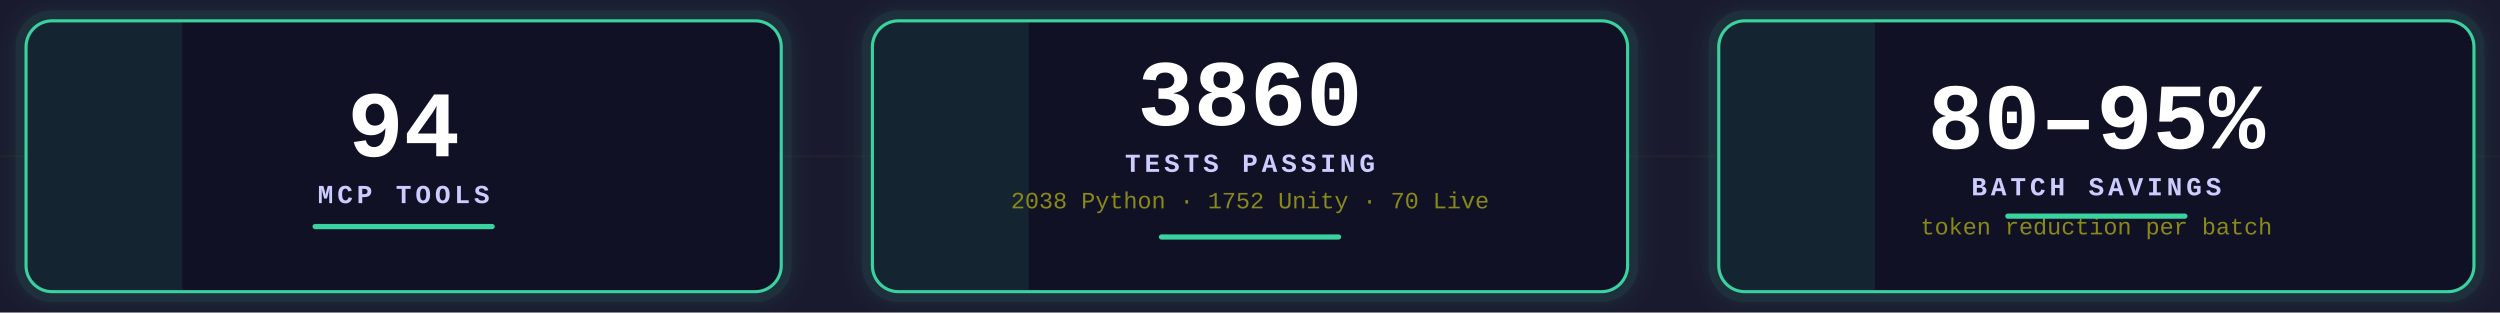
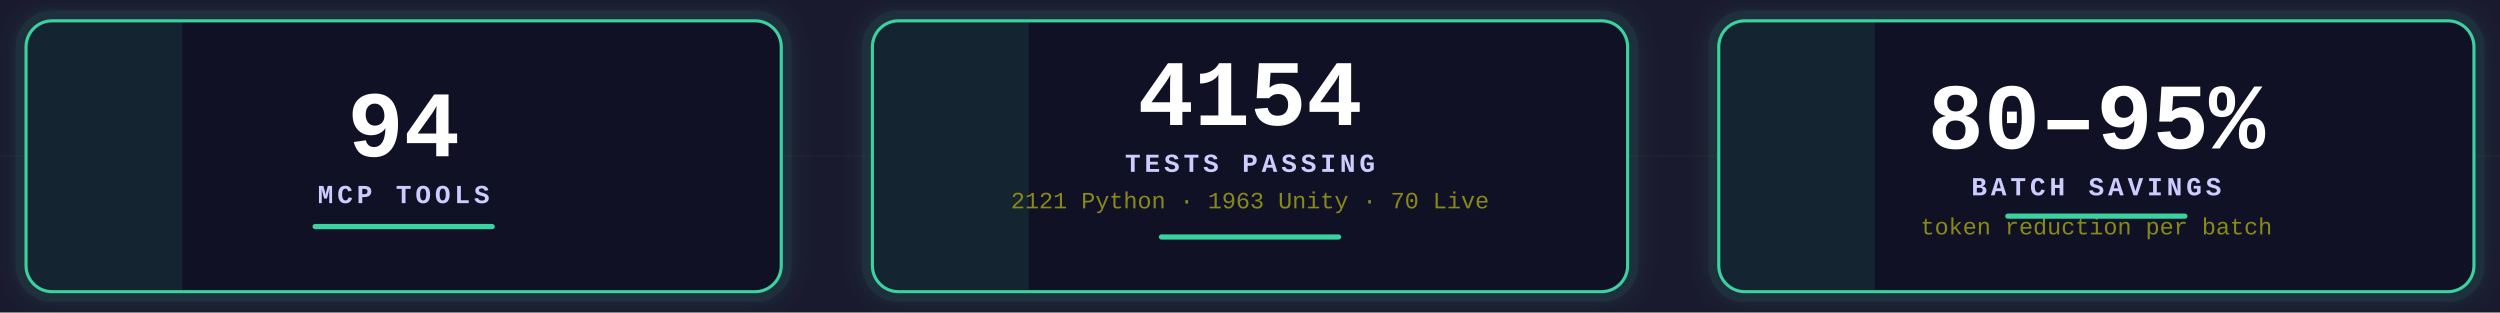
- <svg xmlns="http://www.w3.org/2000/svg" viewBox="0 0 960 120" width="960" height="120" role="img" aria-label="Unity MCP stats: 94 MCP Tools, 3860 Tests (2038 Python + 1752 Unity + 70 Live), 80-95% Batch Savings">
+ <svg xmlns="http://www.w3.org/2000/svg" viewBox="0 0 960 120" width="960" height="120" role="img" aria-label="Unity MCP stats: 94 MCP Tools, 4154 Tests (2121 Python + 1963 Unity + 70 Live), 80-95% Batch Savings">
  <defs>
    <filter id="sg" x="-25%" y="-30%" width="150%" height="160%">
      <feGaussianBlur stdDeviation="4" result="b" />
      <feMerge>
        <feMergeNode in="b" />
        <feMergeNode in="SourceGraphic" />
      </feMerge>
    </filter>
    <clipPath id="c1">
      <rect x="10" y="8" width="290" height="104" rx="10" />
    </clipPath>
    <clipPath id="c2">
      <rect x="335" y="8" width="290" height="104" rx="10" />
    </clipPath>
    <clipPath id="c3">
      <rect x="660" y="8" width="290" height="104" rx="10" />
    </clipPath>
  </defs>
  <rect width="960" height="120" fill="#1a1a2e" />
  <line x1="0" y1="60" x2="960" y2="60" stroke="#888919" stroke-opacity="0.05" stroke-width="1" />
  <rect x="10" y="8" width="290" height="104" rx="10" fill="none" stroke="#3ad29f" stroke-width="8" opacity="0.12" filter="url(#sg)">
    <animate attributeName="opacity" values="0.25;0.7;0.25" dur="3s" repeatCount="indefinite" begin="0s" />
  </rect>
  <rect x="10" y="8" width="290" height="104" rx="10" fill="#111125" />
  <rect x="10" y="8" width="290" height="104" rx="10" fill="none" stroke="#3ad29f" stroke-width="1.2" />
  <g clip-path="url(#c1)">
    <rect x="10" y="8" width="60" height="104" fill="#3ad29f" fill-opacity="0.10">
      <animateTransform attributeName="transform" type="translate" values="-100,0;400,0" dur="3s" repeatCount="indefinite" begin="0s" />
    </rect>
  </g>
  <text x="155" y="60" text-anchor="middle" font-family="ui-monospace,SFMono-Regular,'SF Mono',Menlo,Consolas,'Liberation Mono',monospace" font-size="36" font-weight="700" fill="#ffffff">94</text>
  <text x="155" y="78" text-anchor="middle" font-family="ui-monospace,SFMono-Regular,'SF Mono',Menlo,Consolas,'Liberation Mono',monospace" font-size="10" font-weight="700" fill="#ccccff" letter-spacing="1.5">MCP TOOLS</text>
  <rect x="120" y="86" width="70" height="2" rx="1" fill="#3ad29f">
    <animate attributeName="opacity" values="0.6;1;0.6" dur="2s" repeatCount="indefinite" begin="0s" />
  </rect>
  <rect x="335" y="8" width="290" height="104" rx="10" fill="none" stroke="#3ad29f" stroke-width="8" opacity="0.12" filter="url(#sg)">
    <animate attributeName="opacity" values="0.25;0.7;0.25" dur="3s" repeatCount="indefinite" begin="0.6s" />
  </rect>
  <rect x="335" y="8" width="290" height="104" rx="10" fill="#111125" />
  <rect x="335" y="8" width="290" height="104" rx="10" fill="none" stroke="#3ad29f" stroke-width="1.2" />
  <g clip-path="url(#c2)">
    <rect x="335" y="8" width="60" height="104" fill="#3ad29f" fill-opacity="0.10">
      <animateTransform attributeName="transform" type="translate" values="-100,0;400,0" dur="3s" repeatCount="indefinite" begin="0.5s" />
    </rect>
  </g>
-   <text x="480" y="48" text-anchor="middle" font-family="ui-monospace,SFMono-Regular,'SF Mono',Menlo,Consolas,'Liberation Mono',monospace" font-size="36" font-weight="700" fill="#ffffff">3860</text>
+   <text x="480" y="48" text-anchor="middle" font-family="ui-monospace,SFMono-Regular,'SF Mono',Menlo,Consolas,'Liberation Mono',monospace" font-size="36" font-weight="700" fill="#ffffff">4154</text>
  <text x="480" y="66" text-anchor="middle" font-family="ui-monospace,SFMono-Regular,'SF Mono',Menlo,Consolas,'Liberation Mono',monospace" font-size="10" font-weight="700" fill="#ccccff" letter-spacing="1.5">TESTS PASSING</text>
-   <text x="480" y="80" text-anchor="middle" font-family="ui-monospace,SFMono-Regular,'SF Mono',Menlo,Consolas,'Liberation Mono',monospace" font-size="9" fill="#888919">2038 Python · 1752 Unity · 70 Live</text>
+   <text x="480" y="80" text-anchor="middle" font-family="ui-monospace,SFMono-Regular,'SF Mono',Menlo,Consolas,'Liberation Mono',monospace" font-size="9" fill="#888919">2121 Python · 1963 Unity · 70 Live</text>
  <rect x="445" y="90" width="70" height="2" rx="1" fill="#3ad29f">
    <animate attributeName="opacity" values="0.6;1;0.6" dur="2s" repeatCount="indefinite" begin="0.4s" />
  </rect>
  <rect x="660" y="8" width="290" height="104" rx="10" fill="none" stroke="#3ad29f" stroke-width="8" opacity="0.12" filter="url(#sg)">
    <animate attributeName="opacity" values="0.25;0.7;0.25" dur="3s" repeatCount="indefinite" begin="1.2s" />
  </rect>
  <rect x="660" y="8" width="290" height="104" rx="10" fill="#111125" />
  <rect x="660" y="8" width="290" height="104" rx="10" fill="none" stroke="#3ad29f" stroke-width="1.2" />
  <g clip-path="url(#c3)">
    <rect x="660" y="8" width="60" height="104" fill="#3ad29f" fill-opacity="0.10">
      <animateTransform attributeName="transform" type="translate" values="-100,0;400,0" dur="3s" repeatCount="indefinite" begin="1.0s" />
    </rect>
  </g>
  <text x="805" y="57" text-anchor="middle" font-family="ui-monospace,SFMono-Regular,'SF Mono',Menlo,Consolas,'Liberation Mono',monospace" font-size="36" font-weight="700" fill="#ffffff">80–95%</text>
  <text x="805" y="75" text-anchor="middle" font-family="ui-monospace,SFMono-Regular,'SF Mono',Menlo,Consolas,'Liberation Mono',monospace" font-size="10" font-weight="700" fill="#ccccff" letter-spacing="1.5">BATCH SAVINGS</text>
  <text x="805" y="90" text-anchor="middle" font-family="ui-monospace,SFMono-Regular,'SF Mono',Menlo,Consolas,'Liberation Mono',monospace" font-size="9" fill="#888919">token reduction per batch</text>
  <rect x="770" y="82" width="70" height="2" rx="1" fill="#3ad29f">
    <animate attributeName="opacity" values="0.6;1;0.6" dur="2s" repeatCount="indefinite" begin="0.8s" />
  </rect>
</svg>
